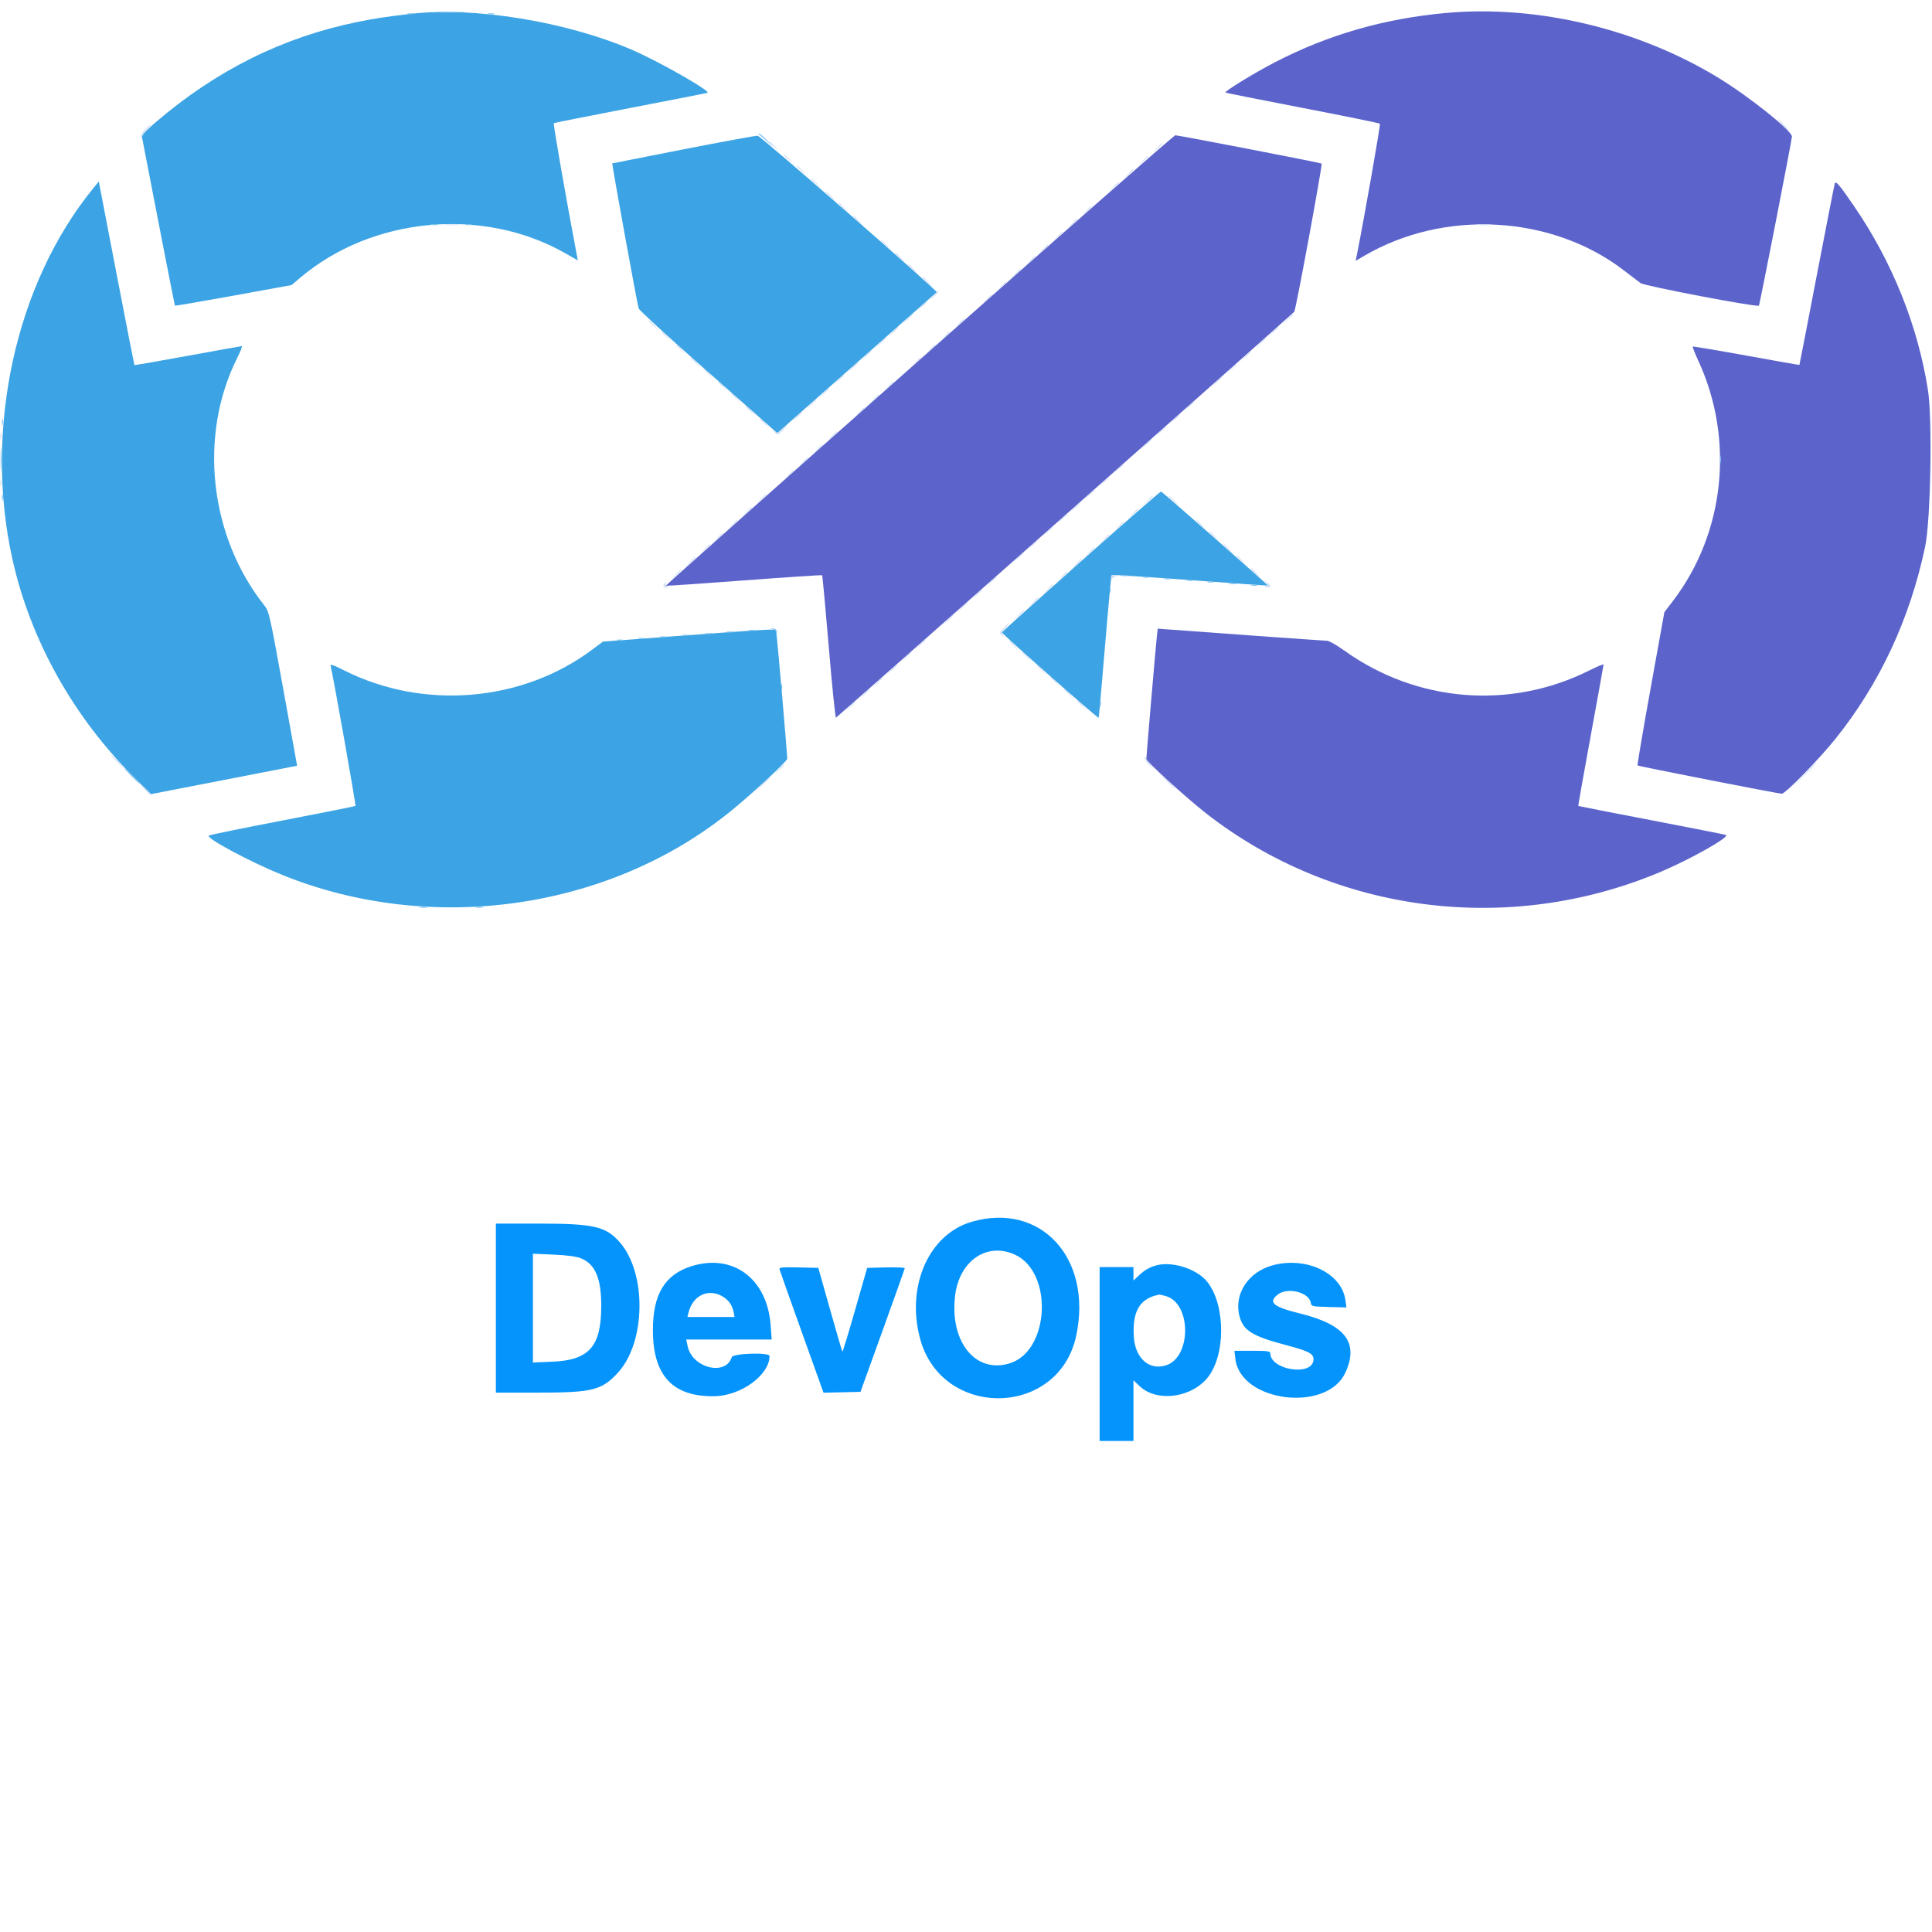
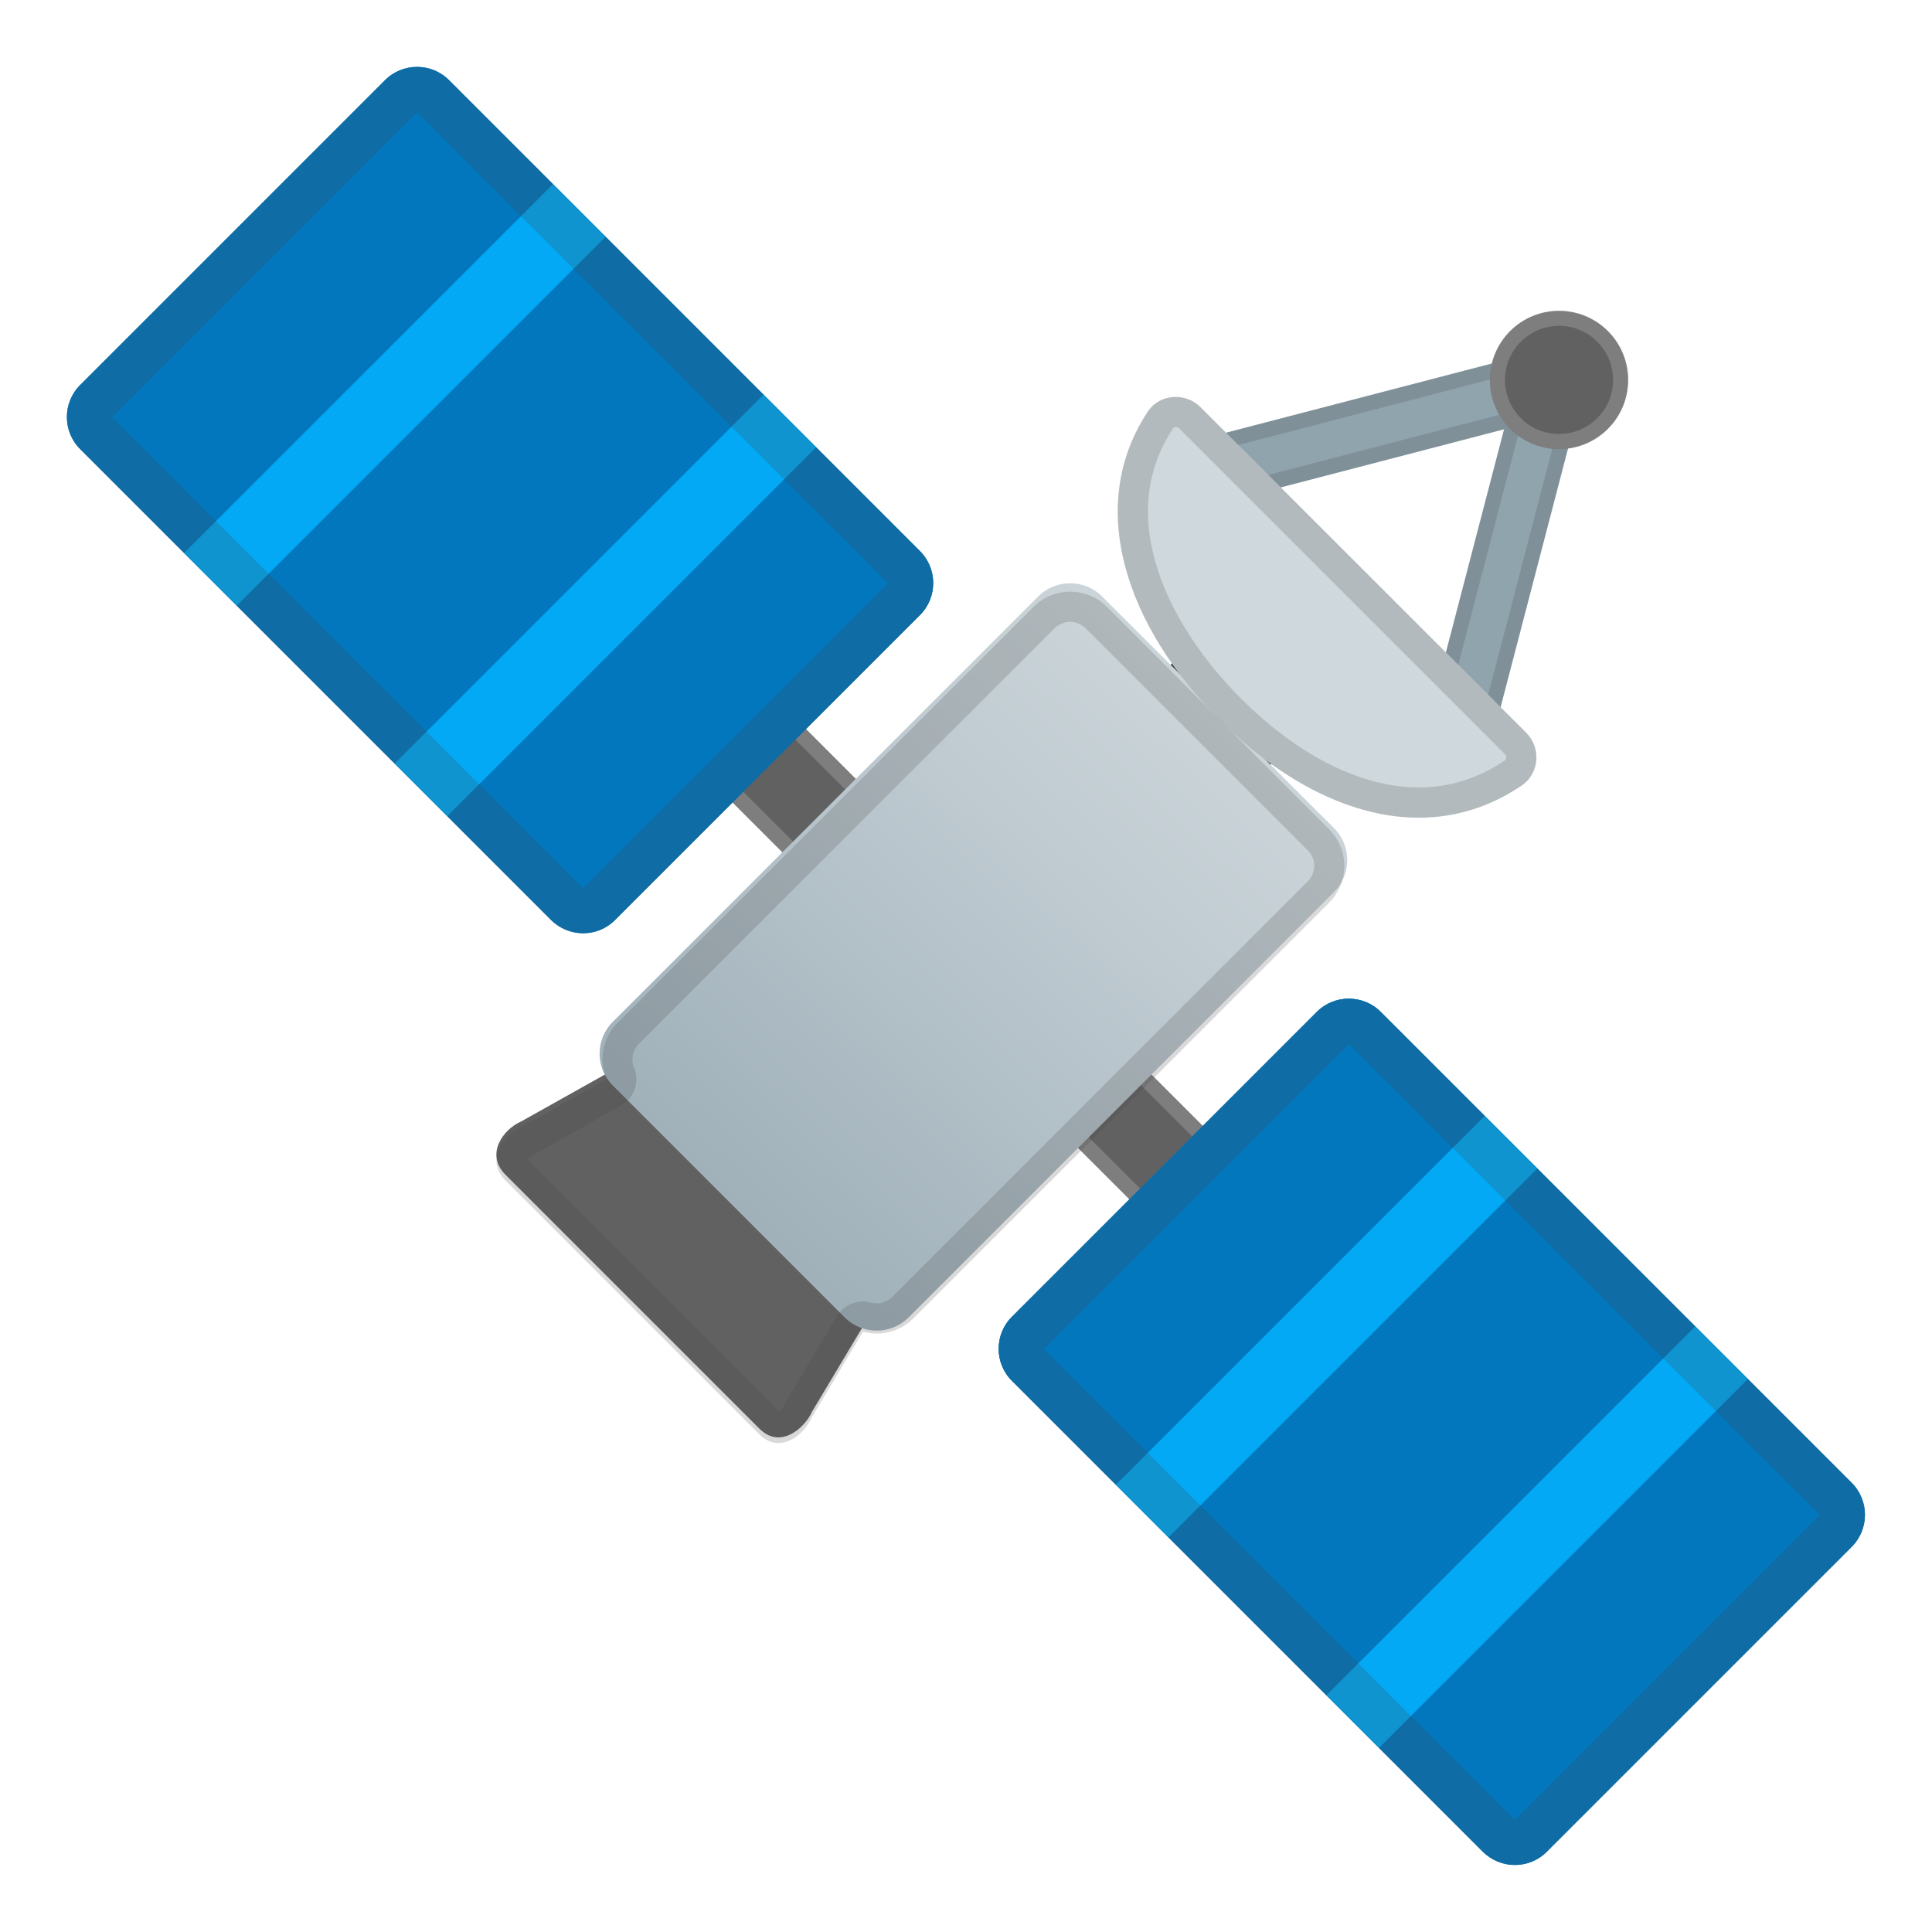
- <svg xmlns="http://www.w3.org/2000/svg" id="svg" version="1.1" width="400" height="400" viewBox="0, 0, 400,400">
-   <g id="svgg">
-     <path id="path0" d="M85.000 2.870 C 79.635 3.502,77.632 3.807,74.000 4.548 C 58.575 7.693,44.799 14.542,32.227 25.315 C 30.026 27.201,29.320 28.001,29.416 28.500 C 31.336 38.550,36.151 63.199,36.211 63.286 C 36.256 63.351,41.710 62.418,48.331 61.213 L 60.369 59.021 62.101 57.550 C 77.028 44.874,100.040 42.739,117.067 52.452 L 119.633 53.916 119.467 53.041 C 117.146 40.798,114.496 25.605,114.663 25.502 C 114.784 25.427,121.922 24.007,130.525 22.346 C 139.128 20.685,146.303 19.282,146.469 19.229 C 147.348 18.947,136.443 12.727,130.833 10.311 C 117.205 4.441,98.057 1.333,85.000 2.870 M141.500 30.917 C 133.433 32.499,126.803 33.807,126.767 33.824 C 126.638 33.885,131.966 63.173,132.232 63.869 C 132.379 64.255,137.825 69.270,144.333 75.012 C 150.842 80.754,157.236 86.402,158.542 87.563 L 160.918 89.675 177.376 75.129 C 186.427 67.128,193.879 60.543,193.936 60.494 C 194.214 60.255,157.486 28.159,156.872 28.104 C 156.484 28.070,149.567 29.336,141.500 30.917 M19.263 39.037 C 3.184 58.784,-3.378 88.870,2.547 115.667 C 6.284 132.566,15.263 148.597,28.104 161.293 L 31.266 164.419 46.390 161.479 L 61.515 158.539 58.631 142.584 C 55.903 127.487,55.695 126.562,54.768 125.398 C 43.337 111.037,41.047 90.123,49.145 74.043 C 49.803 72.736,50.214 71.667,50.057 71.667 C 49.901 71.667,44.851 72.569,38.836 73.671 C 32.820 74.774,27.866 75.636,27.826 75.588 C 27.787 75.540,26.112 66.967,24.104 56.537 L 20.453 37.575 19.263 39.037 M223.833 116.197 C 214.850 124.178,207.473 130.811,207.441 130.937 C 207.376 131.190,227.328 148.799,227.470 148.615 C 227.518 148.552,228.105 141.915,228.774 133.866 C 229.443 125.818,230.065 119.158,230.156 119.066 C 230.248 118.974,237.556 119.441,246.397 120.103 C 255.239 120.764,262.496 121.274,262.525 121.236 C 262.596 121.143,240.672 101.854,240.389 101.760 C 240.267 101.719,232.817 108.216,223.833 116.197 M140.833 131.630 L 124.833 132.837 122.500 134.576 C 108.044 145.349,87.683 147.044,71.341 138.837 C 68.915 137.619,68.314 137.424,68.453 137.899 C 68.873 139.338,73.733 166.712,73.593 166.852 C 73.507 166.937,66.702 168.300,58.469 169.880 C 50.236 171.460,43.377 172.863,43.227 172.999 C 42.616 173.552,51.990 178.556,58.640 181.227 C 89.356 193.564,125.881 188.392,151.038 168.144 C 155.542 164.518,163.000 157.614,163.000 157.069 C 163.000 156.240,161.017 133.263,160.815 131.750 L 160.626 130.333 158.730 130.378 C 157.687 130.403,149.633 130.967,140.833 131.630 " stroke="none" fill="#3ca4e4" fill-rule="evenodd" />
-     <path id="path1" d="M201.167 252.963 C 192.348 255.532,187.611 266.157,190.450 277.000 C 194.882 293.926,219.234 293.550,222.830 276.500 C 226.209 260.475,215.463 248.799,201.167 252.963 M102.667 270.833 L 102.667 288.333 111.417 288.329 C 122.662 288.324,124.570 287.849,127.915 284.220 C 133.726 277.916,133.929 263.591,128.298 257.177 C 125.435 253.917,122.901 253.333,111.597 253.333 L 102.667 253.333 102.667 270.833 M210.190 259.794 C 218.032 263.445,217.333 279.510,209.215 282.206 C 202.082 284.575,196.589 277.905,197.740 268.271 C 198.608 261.001,204.365 257.081,210.190 259.794 M120.259 260.509 C 123.220 261.694,124.483 264.631,124.483 270.333 C 124.483 278.745,122.015 281.592,114.439 281.920 L 110.333 282.097 110.333 270.831 L 110.333 259.566 114.591 259.755 C 117.423 259.881,119.321 260.134,120.259 260.509 M143.133 262.164 C 137.646 263.896,135.188 267.963,135.175 275.333 C 135.158 284.759,139.230 289.177,147.843 289.077 C 153.373 289.013,159.299 284.717,159.330 280.750 C 159.336 279.949,151.759 280.183,151.503 280.991 C 150.246 284.950,143.363 283.258,142.380 278.750 L 142.071 277.333 150.919 277.333 L 159.766 277.333 159.558 274.417 C 158.867 264.740,151.762 259.440,143.133 262.164 M239.500 261.956 C 238.037 262.339,236.971 262.950,235.750 264.105 L 234.667 265.131 234.667 263.732 L 234.667 262.333 231.167 262.333 L 227.667 262.333 227.667 280.333 L 227.667 298.333 231.167 298.333 L 234.667 298.333 234.667 292.052 L 234.667 285.770 235.940 286.981 C 239.688 290.547,247.359 289.285,250.492 284.587 C 254.034 279.274,253.448 268.769,249.386 264.773 C 247.056 262.480,242.480 261.176,239.500 261.956 M263.500 261.965 C 258.404 263.336,255.401 267.966,256.635 272.548 C 257.430 275.501,259.281 276.639,266.321 278.503 C 271.147 279.781,272.089 280.309,271.932 281.647 C 271.541 285.001,263.000 283.602,263.000 280.183 C 263.000 279.748,262.418 279.667,259.287 279.667 L 255.574 279.667 255.774 281.355 C 256.830 290.277,274.657 292.530,278.521 284.230 C 281.411 278.023,278.558 274.265,269.205 271.957 C 263.587 270.571,262.487 269.643,264.545 268.024 C 266.584 266.420,271.082 267.561,271.395 269.761 C 271.495 270.465,271.670 270.504,275.130 270.595 L 278.761 270.690 278.553 269.177 C 277.787 263.587,270.480 260.086,263.500 261.965 M161.390 262.777 C 161.451 263.033,163.525 268.891,166.000 275.794 L 170.500 288.347 174.326 288.257 L 178.153 288.167 182.726 275.500 C 185.241 268.533,187.307 262.716,187.316 262.573 C 187.326 262.429,185.580 262.354,183.436 262.406 L 179.540 262.500 177.036 271.238 C 175.659 276.044,174.477 279.922,174.411 279.855 C 174.344 279.789,173.194 275.856,171.855 271.117 L 169.420 262.500 165.350 262.406 C 162.006 262.329,161.300 262.395,161.390 262.777 M149.310 268.251 C 150.687 268.953,151.585 270.121,151.871 271.583 L 152.083 272.667 147.202 272.667 L 142.321 272.667 142.548 271.760 C 143.409 268.329,146.410 266.772,149.310 268.251 M241.352 268.333 C 246.718 269.824,246.704 281.097,241.334 282.706 C 237.851 283.749,234.995 281.149,234.737 276.700 C 234.431 271.404,236.007 268.809,240.000 268.036 C 240.092 268.018,240.700 268.152,241.352 268.333 " stroke="none" fill="#0494fc" fill-rule="evenodd" />
-     <path id="path2" d="M299.500 2.674 C 286.600 3.827,274.911 7.197,263.833 12.958 C 259.541 15.190,253.470 18.915,253.719 19.164 C 253.790 19.235,260.970 20.665,269.674 22.342 C 278.378 24.020,285.591 25.491,285.702 25.613 C 285.855 25.779,282.393 45.451,280.881 53.010 L 280.682 54.004 282.425 52.981 C 298.891 43.311,321.095 44.491,336.000 55.827 C 337.558 57.013,339.208 58.267,339.667 58.616 C 340.444 59.207,363.788 63.656,364.161 63.284 C 364.331 63.114,371.000 28.961,371.000 28.260 C 371.000 27.078,362.193 20.037,355.879 16.172 C 339.262 5.998,318.346 0.991,299.500 2.674 M190.292 74.597 C 161.394 100.210,137.792 121.214,137.842 121.272 C 137.893 121.331,145.165 120.834,154.003 120.170 C 162.841 119.505,170.135 119.024,170.212 119.101 C 170.289 119.178,170.909 125.862,171.590 133.955 C 172.271 142.047,172.942 148.630,173.080 148.584 C 173.363 148.490,267.480 65.127,267.965 64.542 C 268.294 64.145,273.849 34.059,273.629 33.868 C 273.430 33.696,243.899 27.981,243.333 28.006 C 243.058 28.018,219.190 48.984,190.292 74.597 M379.873 38.000 C 379.775 38.275,378.098 46.825,376.147 57.000 C 374.197 67.175,372.578 75.524,372.550 75.554 C 372.523 75.584,367.572 74.711,361.549 73.616 C 355.526 72.520,350.537 71.685,350.463 71.759 C 350.389 71.834,350.910 73.156,351.622 74.697 C 359.139 90.975,357.108 110.322,346.407 124.367 L 344.586 126.757 341.737 142.544 C 340.169 151.227,338.953 158.397,339.032 158.477 C 339.209 158.654,368.186 164.333,368.913 164.333 C 369.642 164.333,376.641 157.169,379.985 153.000 C 389.176 141.539,395.395 128.227,398.580 113.190 C 399.724 107.793,400.105 86.766,399.167 80.787 C 397.079 67.469,391.806 54.304,383.966 42.833 C 380.823 38.233,380.096 37.375,379.873 38.000 M239.507 131.826 C 239.294 133.715,237.333 156.551,237.333 157.142 C 237.333 157.656,245.707 165.271,249.714 168.400 C 276.281 189.150,312.557 193.782,343.979 180.439 C 350.185 177.803,358.292 173.205,357.332 172.865 C 357.058 172.768,350.083 171.393,341.833 169.810 C 333.583 168.227,326.801 166.902,326.761 166.866 C 326.721 166.829,327.883 160.282,329.344 152.317 C 330.805 144.352,332.000 137.721,332.000 137.581 C 332.000 137.441,330.688 137.986,329.083 138.791 C 312.710 147.013,293.331 145.446,278.307 134.683 C 276.763 133.577,275.186 132.671,274.801 132.669 C 274.250 132.667,246.227 130.664,240.931 130.249 L 239.696 130.152 239.507 131.826 " stroke="none" fill="#5c64cc" fill-rule="evenodd" />
-     <path id="path3" d="M369.000 25.833 C 369.622 26.475,370.206 27.000,370.297 27.000 C 370.389 27.000,369.955 26.475,369.333 25.833 C 368.711 25.192,368.128 24.667,368.036 24.667 C 367.944 24.667,368.378 25.192,369.000 25.833 M30.028 26.804 C 29.421 27.430,29.005 28.143,29.103 28.388 C 29.242 28.736,29.286 28.728,29.307 28.349 C 29.321 28.083,29.813 27.370,30.399 26.766 C 30.985 26.161,31.389 25.667,31.297 25.667 C 31.206 25.667,30.635 26.179,30.028 26.804 M159.333 29.438 C 159.333 29.495,159.821 29.983,160.417 30.521 L 161.500 31.500 160.521 30.417 C 159.608 29.407,159.333 29.180,159.333 29.438 M239.479 30.750 L 238.500 31.833 239.583 30.854 C 240.179 30.316,240.667 29.828,240.667 29.771 C 240.667 29.513,240.392 29.740,239.479 30.750 M162.333 32.104 C 162.333 32.162,162.821 32.649,163.417 33.188 L 164.500 34.167 163.521 33.083 C 162.608 32.074,162.333 31.847,162.333 32.104 M236.479 33.417 L 235.500 34.500 236.583 33.521 C 237.179 32.983,237.667 32.495,237.667 32.438 C 237.667 32.180,237.392 32.407,236.479 33.417 M165.000 34.438 C 165.000 34.495,165.487 34.983,166.083 35.521 L 167.167 36.500 166.188 35.417 C 165.275 34.407,165.000 34.180,165.000 34.438 M233.479 36.083 L 232.500 37.167 233.583 36.188 C 234.179 35.649,234.667 35.162,234.667 35.104 C 234.667 34.847,234.392 35.074,233.479 36.083 M168.000 37.104 C 168.000 37.162,168.487 37.649,169.083 38.188 L 170.167 39.167 169.188 38.083 C 168.275 37.074,168.000 36.847,168.000 37.104 M230.479 38.750 L 229.500 39.833 230.583 38.854 C 231.179 38.316,231.667 37.828,231.667 37.771 C 231.667 37.513,231.392 37.740,230.479 38.750 M171.000 39.771 C 171.000 39.828,171.487 40.316,172.083 40.854 L 173.167 41.833 172.188 40.750 C 171.275 39.740,171.000 39.513,171.000 39.771 M173.667 42.104 C 173.667 42.162,174.154 42.649,174.750 43.188 L 175.833 44.167 174.854 43.083 C 173.942 42.074,173.667 41.847,173.667 42.104 M224.812 43.750 L 223.833 44.833 224.917 43.854 C 225.512 43.316,226.000 42.828,226.000 42.771 C 226.000 42.513,225.725 42.740,224.812 43.750 M176.667 44.771 C 176.667 44.828,177.154 45.316,177.750 45.854 L 178.833 46.833 177.854 45.750 C 176.942 44.740,176.667 44.513,176.667 44.771 M221.812 46.417 L 220.833 47.500 221.917 46.521 C 222.512 45.983,223.000 45.495,223.000 45.438 C 223.000 45.180,222.725 45.407,221.812 46.417 M92.259 46.578 C 93.043 46.648,94.243 46.647,94.925 46.576 C 95.608 46.504,94.967 46.446,93.500 46.448 C 92.033 46.449,91.475 46.507,92.259 46.578 M305.925 46.578 C 306.709 46.648,307.909 46.647,308.592 46.576 C 309.275 46.504,308.633 46.446,307.167 46.448 C 305.700 46.449,305.141 46.507,305.925 46.578 M218.812 49.083 L 217.833 50.167 218.917 49.188 C 219.512 48.649,220.000 48.162,220.000 48.104 C 220.000 47.847,219.725 48.074,218.812 49.083 M182.333 49.771 C 182.333 49.828,182.821 50.316,183.417 50.854 L 184.500 51.833 183.521 50.750 C 182.608 49.740,182.333 49.513,182.333 49.771 M215.812 51.750 L 214.833 52.833 215.917 51.854 C 216.512 51.316,217.000 50.828,217.000 50.771 C 217.000 50.513,216.725 50.740,215.812 51.750 M185.333 52.438 C 185.333 52.495,185.821 52.983,186.417 53.521 L 187.500 54.500 186.521 53.417 C 185.608 52.407,185.333 52.180,185.333 52.438 M213.146 54.083 L 212.167 55.167 213.250 54.188 C 213.846 53.649,214.333 53.162,214.333 53.104 C 214.333 52.847,214.058 53.074,213.146 54.083 M188.000 54.771 C 188.000 54.828,188.487 55.316,189.083 55.854 L 190.167 56.833 189.188 55.750 C 188.275 54.740,188.000 54.513,188.000 54.771 M210.146 56.750 L 209.167 57.833 210.250 56.854 C 210.846 56.316,211.333 55.828,211.333 55.771 C 211.333 55.513,211.058 55.740,210.146 56.750 M191.000 57.438 C 191.000 57.495,191.487 57.983,192.083 58.521 L 193.167 59.500 192.188 58.417 C 191.275 57.407,191.000 57.180,191.000 57.438 M207.146 59.417 L 206.167 60.500 207.250 59.521 C 207.846 58.983,208.333 58.495,208.333 58.438 C 208.333 58.180,208.058 58.407,207.146 59.417 M193.362 61.127 L 192.557 62.167 193.511 61.260 C 194.035 60.761,194.398 60.294,194.316 60.221 C 194.234 60.148,193.805 60.556,193.362 61.127 M204.146 62.083 L 203.167 63.167 204.250 62.188 C 204.846 61.649,205.333 61.162,205.333 61.104 C 205.333 60.847,205.058 61.074,204.146 62.083 M190.812 63.417 L 189.833 64.500 190.917 63.521 C 191.512 62.983,192.000 62.495,192.000 62.438 C 192.000 62.180,191.725 62.407,190.812 63.417 M187.812 66.083 L 186.833 67.167 187.917 66.188 C 188.512 65.649,189.000 65.162,189.000 65.104 C 189.000 64.847,188.725 65.074,187.812 66.083 M266.479 66.083 L 265.500 67.167 266.583 66.188 C 267.179 65.649,267.667 65.162,267.667 65.104 C 267.667 64.847,267.392 65.074,266.479 66.083 M198.479 67.083 L 197.500 68.167 198.583 67.188 C 199.179 66.649,199.667 66.162,199.667 66.104 C 199.667 65.847,199.392 66.074,198.479 67.083 M134.333 66.438 C 134.333 66.495,134.821 66.983,135.417 67.521 L 136.500 68.500 135.521 67.417 C 134.608 66.407,134.333 66.180,134.333 66.438 M184.812 68.750 L 183.833 69.833 184.917 68.854 C 185.512 68.316,186.000 67.828,186.000 67.771 C 186.000 67.513,185.725 67.740,184.812 68.750 M263.479 68.750 L 262.500 69.833 263.583 68.854 C 264.179 68.316,264.667 67.828,264.667 67.771 C 264.667 67.513,264.392 67.740,263.479 68.750 M137.000 68.771 C 137.000 68.828,137.487 69.316,138.083 69.854 L 139.167 70.833 138.188 69.750 C 137.275 68.740,137.000 68.513,137.000 68.771 M195.479 69.750 L 194.500 70.833 195.583 69.854 C 196.179 69.316,196.667 68.828,196.667 68.771 C 196.667 68.513,196.392 68.740,195.479 69.750 M182.146 71.083 L 181.167 72.167 182.250 71.188 C 182.846 70.649,183.333 70.162,183.333 70.104 C 183.333 69.847,183.058 70.074,182.146 71.083 M260.812 71.083 L 259.833 72.167 260.917 71.188 C 261.512 70.649,262.000 70.162,262.000 70.104 C 262.000 69.847,261.725 70.074,260.812 71.083 M140.000 71.438 C 140.000 71.495,140.487 71.983,141.083 72.521 L 142.167 73.500 141.188 72.417 C 140.275 71.407,140.000 71.180,140.000 71.438 M192.479 72.417 L 191.500 73.500 192.583 72.521 C 193.179 71.983,193.667 71.495,193.667 71.438 C 193.667 71.180,193.392 71.407,192.479 72.417 M179.146 73.750 L 178.167 74.833 179.250 73.854 C 179.846 73.316,180.333 72.828,180.333 72.771 C 180.333 72.513,180.058 72.740,179.146 73.750 M257.812 73.750 L 256.833 74.833 257.917 73.854 C 258.512 73.316,259.000 72.828,259.000 72.771 C 259.000 72.513,258.725 72.740,257.812 73.750 M143.000 74.104 C 143.000 74.162,143.487 74.649,144.083 75.188 L 145.167 76.167 144.188 75.083 C 143.275 74.074,143.000 73.847,143.000 74.104 M189.479 75.083 L 188.500 76.167 189.583 75.188 C 190.179 74.649,190.667 74.162,190.667 74.104 C 190.667 73.847,190.392 74.074,189.479 75.083 M176.479 76.083 L 175.500 77.167 176.583 76.188 C 177.179 75.649,177.667 75.162,177.667 75.104 C 177.667 74.847,177.392 75.074,176.479 76.083 M254.812 76.417 L 253.833 77.500 254.917 76.521 C 255.512 75.983,256.000 75.495,256.000 75.438 C 256.000 75.180,255.725 75.407,254.812 76.417 M145.667 76.438 C 145.667 76.495,146.154 76.983,146.750 77.521 L 147.833 78.500 146.854 77.417 C 145.942 76.407,145.667 76.180,145.667 76.438 M173.479 78.750 L 172.500 79.833 173.583 78.854 C 174.179 78.316,174.667 77.828,174.667 77.771 C 174.667 77.513,174.392 77.740,173.479 78.750 M251.812 79.083 L 250.833 80.167 251.917 79.188 C 252.512 78.649,253.000 78.162,253.000 78.104 C 253.000 77.847,252.725 78.074,251.812 79.083 M148.667 79.104 C 148.667 79.162,149.154 79.649,149.750 80.188 L 150.833 81.167 149.854 80.083 C 148.942 79.074,148.667 78.847,148.667 79.104 M183.812 80.083 L 182.833 81.167 183.917 80.188 C 184.512 79.649,185.000 79.162,185.000 79.104 C 185.000 78.847,184.725 79.074,183.812 80.083 M170.479 81.417 L 169.500 82.500 170.583 81.521 C 171.179 80.983,171.667 80.495,171.667 80.438 C 171.667 80.180,171.392 80.407,170.479 81.417 M151.333 81.438 C 151.333 81.495,151.821 81.983,152.417 82.521 L 153.500 83.500 152.521 82.417 C 151.608 81.407,151.333 81.180,151.333 81.438 M180.812 82.750 L 179.833 83.833 180.917 82.854 C 181.512 82.316,182.000 81.828,182.000 81.771 C 182.000 81.513,181.725 81.740,180.812 82.750 M167.812 83.750 L 166.833 84.833 167.917 83.854 C 168.512 83.316,169.000 82.828,169.000 82.771 C 169.000 82.513,168.725 82.740,167.812 83.750 M246.146 84.083 L 245.167 85.167 246.250 84.188 C 246.846 83.649,247.333 83.162,247.333 83.104 C 247.333 82.847,247.058 83.074,246.146 84.083 M154.333 84.104 C 154.333 84.162,154.821 84.649,155.417 85.188 L 156.500 86.167 155.521 85.083 C 154.608 84.074,154.333 83.847,154.333 84.104 M177.812 85.417 L 176.833 86.500 177.917 85.521 C 178.512 84.983,179.000 84.495,179.000 84.438 C 179.000 84.180,178.725 84.407,177.812 85.417 M164.812 86.417 L 163.833 87.500 164.917 86.521 C 165.512 85.983,166.000 85.495,166.000 85.438 C 166.000 85.180,165.725 85.407,164.812 86.417 M243.146 86.750 L 242.167 87.833 243.250 86.854 C 243.846 86.316,244.333 85.828,244.333 85.771 C 244.333 85.513,244.058 85.740,243.146 86.750 M157.333 86.771 C 157.333 86.828,157.821 87.316,158.417 87.854 L 159.500 88.833 158.521 87.750 C 157.608 86.740,157.333 86.513,157.333 86.771 M161.928 88.890 C 161.147 89.672,160.965 89.725,160.436 89.325 C 159.859 88.889,159.859 88.897,160.419 89.509 C 160.994 90.135,161.027 90.126,162.080 89.074 C 162.670 88.483,163.078 88.000,162.986 88.000 C 162.894 88.000,162.418 88.400,161.928 88.890 M240.146 89.417 L 239.167 90.500 240.250 89.521 C 240.846 88.983,241.333 88.495,241.333 88.438 C 241.333 88.180,241.058 88.407,240.146 89.417 M0.077 90.333 C 0.077 90.975,0.146 91.237,0.230 90.917 C 0.314 90.596,0.314 90.071,0.230 89.750 C 0.146 89.429,0.077 89.692,0.077 90.333 M172.146 90.417 L 171.167 91.500 172.250 90.521 C 172.846 89.983,173.333 89.495,173.333 89.438 C 173.333 89.180,173.058 89.407,172.146 90.417 M237.146 92.083 L 236.167 93.167 237.250 92.188 C 237.846 91.649,238.333 91.162,238.333 91.104 C 238.333 90.847,238.058 91.074,237.146 92.083 M169.146 93.083 L 168.167 94.167 169.250 93.188 C 169.846 92.649,170.333 92.162,170.333 92.104 C 170.333 91.847,170.058 92.074,169.146 93.083 M166.146 95.750 L 165.167 96.833 166.250 95.854 C 167.260 94.942,167.487 94.667,167.229 94.667 C 167.172 94.667,166.684 95.154,166.146 95.750 M231.479 97.083 L 230.500 98.167 231.583 97.188 C 232.179 96.649,232.667 96.162,232.667 96.104 C 232.667 95.847,232.392 96.074,231.479 97.083 M163.146 98.417 L 162.167 99.500 163.250 98.521 C 164.260 97.608,164.487 97.333,164.229 97.333 C 164.172 97.333,163.684 97.821,163.146 98.417 M228.479 99.750 L 227.500 100.833 228.583 99.854 C 229.179 99.316,229.667 98.828,229.667 98.771 C 229.667 98.513,229.392 98.740,228.479 99.750 M0.077 100.000 C 0.077 100.642,0.146 100.904,0.230 100.583 C 0.314 100.263,0.314 99.737,0.230 99.417 C 0.146 99.096,0.077 99.358,0.077 100.000 M225.479 102.417 L 224.500 103.500 225.583 102.521 C 226.179 101.983,226.667 101.495,226.667 101.438 C 226.667 101.180,226.392 101.407,225.479 102.417 M157.479 103.417 L 156.500 104.500 157.583 103.521 C 158.593 102.608,158.820 102.333,158.562 102.333 C 158.505 102.333,158.017 102.821,157.479 103.417 M237.479 103.750 L 236.500 104.833 237.583 103.854 C 238.179 103.316,238.667 102.828,238.667 102.771 C 238.667 102.513,238.392 102.740,237.479 103.750 M242.000 102.771 C 242.000 102.828,242.487 103.316,243.083 103.854 L 244.167 104.833 243.188 103.750 C 242.275 102.740,242.000 102.513,242.000 102.771 M222.479 105.083 L 221.500 106.167 222.583 105.188 C 223.179 104.649,223.667 104.162,223.667 104.104 C 223.667 103.847,223.392 104.074,222.479 105.083 M154.479 106.083 L 153.500 107.167 154.583 106.188 C 155.179 105.649,155.667 105.162,155.667 105.104 C 155.667 104.847,155.392 105.074,154.479 106.083 M234.479 106.417 L 233.500 107.500 234.583 106.521 C 235.179 105.983,235.667 105.495,235.667 105.438 C 235.667 105.180,235.392 105.407,234.479 106.417 M219.812 107.417 L 218.833 108.500 219.917 107.521 C 220.512 106.983,221.000 106.495,221.000 106.438 C 221.000 106.180,220.725 106.407,219.812 107.417 M151.479 108.750 L 150.500 109.833 151.583 108.854 C 152.593 107.942,152.820 107.667,152.562 107.667 C 152.505 107.667,152.017 108.154,151.479 108.750 M247.667 107.771 C 247.667 107.828,248.154 108.316,248.750 108.854 L 249.833 109.833 248.854 108.750 C 247.942 107.740,247.667 107.513,247.667 107.771 M231.479 109.083 L 230.500 110.167 231.583 109.188 C 232.179 108.649,232.667 108.162,232.667 108.104 C 232.667 107.847,232.392 108.074,231.479 109.083 M216.812 110.083 L 215.833 111.167 216.917 110.188 C 217.512 109.649,218.000 109.162,218.000 109.104 C 218.000 108.847,217.725 109.074,216.812 110.083 M250.333 110.104 C 250.333 110.162,250.821 110.649,251.417 111.188 L 252.500 112.167 251.521 111.083 C 250.608 110.074,250.333 109.847,250.333 110.104 M148.479 111.417 L 147.500 112.500 148.583 111.521 C 149.179 110.983,149.667 110.495,149.667 110.438 C 149.667 110.180,149.392 110.407,148.479 111.417 M228.479 111.750 L 227.500 112.833 228.583 111.854 C 229.179 111.316,229.667 110.828,229.667 110.771 C 229.667 110.513,229.392 110.740,228.479 111.750 M213.812 112.750 L 212.833 113.833 213.917 112.854 C 214.512 112.316,215.000 111.828,215.000 111.771 C 215.000 111.513,214.725 111.740,213.812 112.750 M145.812 113.750 L 144.833 114.833 145.917 113.854 C 146.512 113.316,147.000 112.828,147.000 112.771 C 147.000 112.513,146.725 112.740,145.812 113.750 M253.333 112.771 C 253.333 112.828,253.821 113.316,254.417 113.854 L 255.500 114.833 254.521 113.750 C 253.608 112.740,253.333 112.513,253.333 112.771 M225.479 114.417 L 224.500 115.500 225.583 114.521 C 226.179 113.983,226.667 113.495,226.667 113.438 C 226.667 113.180,226.392 113.407,225.479 114.417 M210.812 115.417 L 209.833 116.500 210.917 115.521 C 211.512 114.983,212.000 114.495,212.000 114.438 C 212.000 114.180,211.725 114.407,210.812 115.417 M256.000 115.104 C 256.000 115.162,256.487 115.649,257.083 116.188 L 258.167 117.167 257.188 116.083 C 256.275 115.074,256.000 114.847,256.000 115.104 M142.812 116.417 L 141.833 117.500 142.917 116.521 C 143.926 115.608,144.153 115.333,143.896 115.333 C 143.838 115.333,143.351 115.821,142.812 116.417 M222.649 116.917 L 221.500 118.167 222.750 117.018 C 223.913 115.949,224.153 115.667,223.899 115.667 C 223.843 115.667,223.281 116.229,222.649 116.917 M259.000 117.771 C 259.000 117.828,259.487 118.316,260.083 118.854 L 261.167 119.833 260.188 118.750 C 259.275 117.740,259.000 117.513,259.000 117.771 M139.812 119.083 L 138.833 120.167 139.917 119.188 C 140.926 118.275,141.153 118.000,140.896 118.000 C 140.838 118.000,140.351 118.487,139.812 119.083 M219.812 119.417 L 218.833 120.500 219.917 119.521 C 220.512 118.983,221.000 118.495,221.000 118.438 C 221.000 118.180,220.725 118.407,219.812 119.417 M230.005 119.583 C 230.008 119.954,230.100 120.029,230.255 119.789 C 230.390 119.581,230.800 119.336,231.167 119.244 C 231.678 119.116,231.619 119.068,230.917 119.039 C 230.249 119.011,230.001 119.159,230.005 119.583 M205.146 120.417 L 204.167 121.500 205.250 120.521 C 205.846 119.983,206.333 119.495,206.333 119.438 C 206.333 119.180,206.058 119.407,205.146 120.417 M262.108 120.554 C 262.698 121.252,262.698 121.280,262.108 121.432 C 261.620 121.558,261.648 121.597,262.250 121.628 C 262.662 121.649,263.000 121.540,263.000 121.385 C 263.000 121.230,262.662 120.818,262.250 120.468 L 261.500 119.833 262.108 120.554 M137.556 120.889 C 137.112 121.333,137.350 121.666,138.083 121.628 C 138.654 121.599,138.693 121.553,138.246 121.436 C 137.923 121.352,137.744 121.144,137.849 120.975 C 138.069 120.618,137.881 120.563,137.556 120.889 M216.812 122.083 L 215.833 123.167 216.917 122.188 C 217.512 121.649,218.000 121.162,218.000 121.104 C 218.000 120.847,217.725 121.074,216.812 122.083 M202.146 123.083 L 201.167 124.167 202.250 123.188 C 202.846 122.649,203.333 122.162,203.333 122.104 C 203.333 121.847,203.058 122.074,202.146 123.083 M213.812 124.750 L 212.833 125.833 213.917 124.854 C 214.512 124.316,215.000 123.828,215.000 123.771 C 215.000 123.513,214.725 123.740,213.812 124.750 M199.146 125.750 L 198.167 126.833 199.250 125.854 C 199.846 125.316,200.333 124.828,200.333 124.771 C 200.333 124.513,200.058 124.740,199.146 125.750 M210.812 127.417 L 209.833 128.500 210.917 127.521 C 211.512 126.983,212.000 126.495,212.000 126.438 C 212.000 126.180,211.725 126.407,210.812 127.417 M196.146 128.417 L 195.167 129.500 196.250 128.521 C 196.846 127.983,197.333 127.495,197.333 127.438 C 197.333 127.180,197.058 127.407,196.146 128.417 M207.829 130.005 C 206.889 130.986,206.881 131.023,207.498 131.588 C 208.100 132.139,208.109 132.138,207.681 131.571 C 207.288 131.051,207.351 130.852,208.178 129.988 C 208.699 129.445,209.050 129.000,208.958 129.000 C 208.866 129.000,208.358 129.452,207.829 130.005 M190.479 133.417 L 189.500 134.500 190.583 133.521 C 191.179 132.983,191.667 132.495,191.667 132.438 C 191.667 132.180,191.392 132.407,190.479 133.417 M209.000 132.771 C 209.000 132.828,209.487 133.316,210.083 133.854 L 211.167 134.833 210.188 133.750 C 209.275 132.740,209.000 132.513,209.000 132.771 M187.479 136.083 L 186.500 137.167 187.583 136.188 C 188.179 135.649,188.667 135.162,188.667 135.104 C 188.667 134.847,188.392 135.074,187.479 136.083 M211.667 135.104 C 211.667 135.162,212.154 135.649,212.750 136.188 L 213.833 137.167 212.854 136.083 C 211.942 135.074,211.667 134.847,211.667 135.104 M184.479 138.750 L 183.500 139.833 184.583 138.854 C 185.179 138.316,185.667 137.828,185.667 137.771 C 185.667 137.513,185.392 137.740,184.479 138.750 M214.667 137.771 C 214.667 137.828,215.154 138.316,215.750 138.854 L 216.833 139.833 215.854 138.750 C 214.942 137.740,214.667 137.513,214.667 137.771 M217.333 140.104 C 217.333 140.162,217.821 140.649,218.417 141.188 L 219.500 142.167 218.521 141.083 C 217.608 140.074,217.333 139.847,217.333 140.104 M181.479 141.417 L 180.500 142.500 181.583 141.521 C 182.179 140.983,182.667 140.495,182.667 140.438 C 182.667 140.180,182.392 140.407,181.479 141.417 M178.812 143.750 L 177.833 144.833 178.917 143.854 C 179.512 143.316,180.000 142.828,180.000 142.771 C 180.000 142.513,179.725 142.740,178.812 143.750 M220.333 142.771 C 220.333 142.828,220.821 143.316,221.417 143.854 L 222.500 144.833 221.521 143.750 C 220.608 142.740,220.333 142.513,220.333 142.771 M223.000 145.104 C 223.000 145.162,223.487 145.649,224.083 146.188 L 225.167 147.167 224.188 146.083 C 223.275 145.074,223.000 144.847,223.000 145.104 M175.812 146.417 L 174.833 147.500 175.917 146.521 C 176.512 145.983,177.000 145.495,177.000 145.438 C 177.000 145.180,176.725 145.407,175.812 146.417 M24.167 157.667 C 24.883 158.400,25.544 159.000,25.635 159.000 C 25.727 159.000,25.216 158.400,24.500 157.667 C 23.784 156.933,23.123 156.333,23.031 156.333 C 22.940 156.333,23.451 156.933,24.167 157.667 M237.026 157.021 C 237.012 157.308,237.487 157.983,238.083 158.521 L 239.167 159.500 238.292 158.500 C 237.810 157.950,237.335 157.275,237.235 157.000 C 237.078 156.569,237.049 156.572,237.026 157.021 M372.993 160.917 L 370.167 163.833 373.083 161.007 C 375.792 158.383,376.152 158.000,375.909 158.000 C 375.859 158.000,374.547 159.313,372.993 160.917 M161.146 159.417 L 160.167 160.500 161.250 159.521 C 161.846 158.983,162.333 158.495,162.333 158.438 C 162.333 158.180,162.058 158.407,161.146 159.417 M241.500 161.667 C 242.403 162.583,243.217 163.333,243.308 163.333 C 243.400 163.333,242.736 162.583,241.833 161.667 C 240.930 160.750,240.117 160.000,240.025 160.000 C 239.933 160.000,240.597 160.750,241.500 161.667 M157.487 162.750 L 155.833 164.500 157.583 162.846 C 158.546 161.936,159.333 161.149,159.333 161.096 C 159.333 160.847,159.025 161.124,157.487 162.750 M30.000 163.500 C 30.622 164.142,31.206 164.667,31.297 164.667 C 31.389 164.667,30.955 164.142,30.333 163.500 C 29.711 162.858,29.128 162.333,29.036 162.333 C 28.944 162.333,29.378 162.858,30.000 163.500 " stroke="none" fill="#cedcf4" fill-rule="evenodd" />
-     <path id="path4" d="M90.917 2.581 C 92.246 2.644,94.421 2.644,95.750 2.581 C 97.079 2.518,95.992 2.466,93.333 2.466 C 90.675 2.466,89.587 2.518,90.917 2.581 M84.417 2.896 C 84.737 2.980,85.262 2.980,85.583 2.896 C 85.904 2.813,85.642 2.744,85.000 2.744 C 84.358 2.744,84.096 2.813,84.417 2.896 M101.083 2.896 C 101.404 2.980,101.929 2.980,102.250 2.896 C 102.571 2.813,102.308 2.744,101.667 2.744 C 101.025 2.744,100.763 2.813,101.083 2.896 M157.033 27.750 C 157.112 27.796,157.850 28.433,158.672 29.167 L 160.167 30.500 158.849 29.083 C 158.124 28.304,157.387 27.667,157.210 27.667 C 157.033 27.667,156.954 27.704,157.033 27.750 M89.254 46.569 C 89.669 46.649,90.269 46.646,90.587 46.562 C 90.906 46.479,90.567 46.414,89.833 46.417 C 89.100 46.421,88.839 46.489,89.254 46.569 M96.417 46.563 C 96.737 46.647,97.263 46.647,97.583 46.563 C 97.904 46.479,97.642 46.411,97.000 46.411 C 96.358 46.411,96.096 46.479,96.417 46.563 M0.411 87.333 C 0.411 87.975,0.479 88.237,0.563 87.917 C 0.647 87.596,0.647 87.071,0.563 86.750 C 0.479 86.429,0.411 86.692,0.411 87.333 M0.127 95.167 C 0.128 97.367,0.182 98.223,0.247 97.070 C 0.312 95.917,0.312 94.117,0.246 93.070 C 0.180 92.023,0.127 92.967,0.127 95.167 M356.084 95.167 C 356.088 95.900,356.156 96.161,356.236 95.746 C 356.315 95.331,356.312 94.731,356.229 94.413 C 356.146 94.094,356.080 94.433,356.084 95.167 M0.411 103.000 C 0.411 103.642,0.479 103.904,0.563 103.583 C 0.647 103.263,0.647 102.737,0.563 102.417 C 0.479 102.096,0.411 102.358,0.411 103.000 M232.254 119.236 C 232.669 119.315,233.269 119.312,233.587 119.229 C 233.906 119.146,233.567 119.080,232.833 119.084 C 232.100 119.088,231.839 119.156,232.254 119.236 M236.750 119.563 C 237.071 119.647,237.596 119.647,237.917 119.563 C 238.237 119.479,237.975 119.411,237.333 119.411 C 236.692 119.411,236.429 119.479,236.750 119.563 M241.083 119.896 C 241.404 119.980,241.929 119.980,242.250 119.896 C 242.571 119.813,242.308 119.744,241.667 119.744 C 241.025 119.744,240.762 119.813,241.083 119.896 M245.750 120.230 C 246.071 120.314,246.596 120.314,246.917 120.230 C 247.237 120.146,246.975 120.077,246.333 120.077 C 245.692 120.077,245.429 120.146,245.750 120.230 M250.083 120.563 C 250.404 120.647,250.929 120.647,251.250 120.563 C 251.571 120.479,251.308 120.411,250.667 120.411 C 250.025 120.411,249.762 120.479,250.083 120.563 M254.587 120.902 C 255.002 120.982,255.602 120.979,255.921 120.896 C 256.239 120.812,255.900 120.747,255.167 120.751 C 254.433 120.754,254.173 120.823,254.587 120.902 M229.744 122.000 C 229.744 122.642,229.813 122.904,229.896 122.583 C 229.980 122.263,229.980 121.737,229.896 121.417 C 229.813 121.096,229.744 121.358,229.744 122.000 M259.083 121.230 C 259.404 121.314,259.929 121.314,260.250 121.230 C 260.571 121.146,260.308 121.077,259.667 121.077 C 259.025 121.077,258.762 121.146,259.083 121.230 M159.896 130.216 C 160.297 130.303,160.692 130.667,160.774 131.026 C 160.889 131.532,160.912 131.509,160.878 130.922 C 160.845 130.367,160.613 130.152,160.000 130.112 C 159.306 130.067,159.289 130.084,159.896 130.216 M155.083 130.563 C 155.404 130.647,155.929 130.647,156.250 130.563 C 156.571 130.479,156.308 130.411,155.667 130.411 C 155.025 130.411,154.762 130.479,155.083 130.563 M150.587 130.902 C 151.002 130.982,151.602 130.979,151.921 130.896 C 152.239 130.812,151.900 130.747,151.167 130.751 C 150.433 130.754,150.173 130.823,150.587 130.902 M146.083 131.230 C 146.404 131.314,146.929 131.314,147.250 131.230 C 147.571 131.146,147.308 131.077,146.667 131.077 C 146.025 131.077,145.762 131.146,146.083 131.230 M141.417 131.563 C 141.737 131.647,142.262 131.647,142.583 131.563 C 142.904 131.479,142.642 131.411,142.000 131.411 C 141.358 131.411,141.096 131.479,141.417 131.563 M136.750 131.896 C 137.071 131.980,137.596 131.980,137.917 131.896 C 138.237 131.813,137.975 131.744,137.333 131.744 C 136.692 131.744,136.429 131.813,136.750 131.896 M132.254 132.236 C 132.669 132.315,133.269 132.312,133.587 132.229 C 133.906 132.146,133.567 132.080,132.833 132.084 C 132.100 132.088,131.839 132.156,132.254 132.236 M127.750 132.563 C 128.071 132.647,128.596 132.647,128.917 132.563 C 129.237 132.479,128.975 132.411,128.333 132.411 C 127.692 132.411,127.429 132.479,127.750 132.563 M161.744 142.333 C 161.744 142.975,161.813 143.237,161.896 142.917 C 161.980 142.596,161.980 142.071,161.896 141.750 C 161.813 141.429,161.744 141.692,161.744 142.333 M227.744 145.667 C 227.744 146.308,227.813 146.571,227.896 146.250 C 227.980 145.929,227.980 145.404,227.896 145.083 C 227.813 144.762,227.744 145.025,227.744 145.667 M27.167 160.667 C 28.070 161.583,28.883 162.333,28.975 162.333 C 29.067 162.333,28.403 161.583,27.500 160.667 C 26.597 159.750,25.783 159.000,25.692 159.000 C 25.600 159.000,26.264 159.750,27.167 160.667 M86.917 187.902 C 87.329 187.981,88.004 187.981,88.417 187.902 C 88.829 187.822,88.492 187.757,87.667 187.757 C 86.842 187.757,86.504 187.822,86.917 187.902 M98.587 187.902 C 99.002 187.982,99.602 187.979,99.921 187.896 C 100.239 187.812,99.900 187.747,99.167 187.751 C 98.433 187.754,98.173 187.823,98.587 187.902 " stroke="none" fill="#86c5ef" fill-rule="evenodd" />
+ <svg xmlns="http://www.w3.org/2000/svg" width="128" height="128" style="enable-background:new 0 0 128 128;">
+   <g>
+     <path d="M50.31,94.65L33.5,77.84c-1.39-1.39-0.14-3.03,1.01-3.53l9.85-5.52l15.16,15.16l-5.71,9.56 C53.29,94.66,51.68,96.03,50.31,94.65z" style="fill:#616161;" />
+     <rect height="49.28" style="fill:#616161;" transform="matrix(0.7071 -0.7071 0.7071 0.7071 -26.4182 64.1135)" width="6.88" x="60.74" y="39.3" />
+     <g style="opacity:0.2;">
+       <path d="M49.19,45.5l33.44,33.44l-3.45,3.45L45.74,48.95L49.19,45.5 M49.19,44.09l-4.86,4.86L79.18,83.8 l4.86-4.86L49.19,44.09L49.19,44.09z" style="fill:#EEEEEE;" />
+     </g>
+     <g>
+       <polygon points="94.6,47.81 98.9,48.84 104.78,26.28 100.48,25.25 " style="fill:#90A4AE;" />
+       <polygon points="80.28,33.48 79.25,29.18 101.81,23.31 102.84,27.61 " style="fill:#90A4AE;" />
+     </g>
+     <g style="opacity:0.2;">
+       <g>
+         <path d="M101.2,26.45l2.35,0.56l-5.37,20.62l-2.35-0.56L101.2,26.45 M100.48,25.25L94.6,47.81l4.3,1.03 l5.88-22.56L100.48,25.25L100.48,25.25z" style="fill:#424242;" />
+         <path d="M101.07,24.53l0.56,2.35l-20.62,5.37l-0.56-2.35L101.07,24.53 M101.81,23.31l-22.56,5.88 l1.03,4.3l22.56-5.88L101.81,23.31L101.81,23.31z" style="fill:#424242;" />
+       </g>
+     </g>
+     <rect height="13.94" style="fill:#424242;" transform="matrix(-0.7071 -0.7071 0.7071 -0.7071 108.9613 136.1976)" width="9.36" x="78.01" y="38.56" />
+     <linearGradient id="SVGID_1_" gradientTransform="matrix(-1 0 0 1 128.835 0)" gradientUnits="userSpaceOnUse" x1="89.984" x2="44.117" y1="90.321" y2="42.16">
+       <stop offset="1.652644e-03" style="stop-color:#90A4AE" />
+       <stop offset="0.217" style="stop-color:#A0B1BA" />
+       <stop offset="0.724" style="stop-color:#C2CDD3" />
+       <stop offset="1" style="stop-color:#CFD8DC" />
+     </linearGradient>
+     <path d="M40.61,71.93l15.35,15.35c1.17,1.17,3.07,1.17,4.24,0l28.18-28.18 c1.17-1.17,1.17-3.07,0-4.24L73.02,39.52c-1.17-1.17-3.07-1.17-4.24,0L40.61,67.69C39.43,68.86,39.43,70.76,40.61,71.93z" style="fill:url(#SVGID_1_);" />
+     <g>
+       <path d="M98.24,122.68l-31.2-31.2c-1.17-1.17-1.17-3.07,0-4.24l20.2-20.2c1.17-1.17,3.07-1.17,4.24,0 l31.2,31.2c1.17,1.17,1.17,3.07,0,4.24l-20.2,20.2C101.32,123.85,99.42,123.85,98.24,122.68z" style="fill:#0277BD;" />
+       <g>
+         <rect height="34.56" style="fill:#81D4FA;" transform="matrix(-0.7071 -0.7071 0.7071 -0.7071 101.837 245.8564)" width="4.93" x="99.37" y="84.56" />
+         <rect height="34.56" style="fill:#81D4FA;" transform="matrix(-0.7071 -0.7071 0.7071 -0.7071 87.8924 212.1909)" width="4.93" x="85.43" y="70.61" />
+       </g>
+     </g>
+     <g>
+       <path d="M36.51,60.95l-31.2-31.2c-1.17-1.17-1.17-3.07,0-4.24l20.2-20.2c1.17-1.17,3.07-1.17,4.24,0 l31.2,31.2c1.17,1.17,1.17,3.07,0,4.24l-20.2,20.2C39.59,62.12,37.69,62.12,36.51,60.95z" style="fill:#0277BD;" />
+       <g>
+         <rect height="34.56" style="fill:#81D4FA;" transform="matrix(-0.7071 -0.7071 0.7071 -0.7071 40.1076 96.8284)" width="4.93" x="37.64" y="22.83" />
+         <rect height="34.56" style="fill:#81D4FA;" transform="matrix(-0.7071 -0.7071 0.7071 -0.7071 26.163 63.163)" width="4.93" x="23.7" y="8.88" />
+       </g>
+     </g>
+     <path d="M101.11,48.54c1,1,0.88,2.69-0.29,3.49c-6.22,4.23-13.81,1.87-20.02-4.34 c-6.2-6.2-8.91-14.12-4.77-20.41c0.78-1.19,2.49-1.31,3.5-0.31L101.11,48.54z" style="fill:#CFD8DC;" />
+     <path d="M98.24,122.68l-31.2-31.2c-1.17-1.17-1.17-3.07,0-4.24l20.2-20.2c1.17-1.17,3.07-1.17,4.24,0 l31.2,31.2c1.17,1.17,1.17,3.07,0,4.24l-20.2,20.2C101.32,123.85,99.42,123.85,98.24,122.68z" style="fill:#0277BD;" />
+     <g>
+       <rect height="34.56" style="fill:#03A9F4;" transform="matrix(-0.7071 -0.7071 0.7071 -0.7071 101.837 245.8564)" width="4.93" x="99.37" y="84.56" />
+       <rect height="34.56" style="fill:#03A9F4;" transform="matrix(-0.7071 -0.7071 0.7071 -0.7071 87.8924 212.1909)" width="4.93" x="85.43" y="70.61" />
+     </g>
+     <path d="M36.51,60.95l-31.2-31.2c-1.17-1.17-1.17-3.07,0-4.24l20.2-20.2c1.17-1.17,3.07-1.17,4.24,0 l31.2,31.2c1.17,1.17,1.17,3.07,0,4.24l-20.2,20.2C39.59,62.12,37.69,62.12,36.51,60.95z" style="fill:#0277BD;" />
+     <g>
+       <rect height="34.56" style="fill:#03A9F4;" transform="matrix(-0.7071 -0.7071 0.7071 -0.7071 40.1076 96.8284)" width="4.93" x="37.64" y="22.83" />
+       <rect height="34.56" style="fill:#03A9F4;" transform="matrix(-0.7071 -0.7071 0.7071 -0.7071 26.163 63.163)" width="4.93" x="23.7" y="8.88" />
+     </g>
+     <g style="opacity:0.2;">
+       <path d="M89.36,69.17l31.2,31.2l-20.2,20.2l-31.2-31.2L89.36,69.17C89.36,69.17,89.36,69.17,89.36,69.17 M89.36,66.17c-0.77,0-1.54,0.29-2.12,0.88l-20.2,20.2c-1.17,1.17-1.17,3.07,0,4.24l31.2,31.2c0.59,0.59,1.35,0.88,2.12,0.88 c0.77,0,1.54-0.29,2.12-0.88l20.2-20.2c1.17-1.17,1.17-3.07,0-4.24l-31.2-31.2C90.9,66.46,90.13,66.17,89.36,66.17L89.36,66.17z" style="fill:#424242;" />
+     </g>
+     <g style="opacity:0.2;">
+       <path d="M27.63,7.44l31.2,31.2l-20.2,20.2l-31.2-31.2L27.63,7.44C27.63,7.44,27.63,7.44,27.63,7.44 M27.63,4.44c-0.77,0-1.54,0.29-2.12,0.88l-20.2,20.2c-1.17,1.17-1.17,3.07,0,4.24l31.2,31.2c0.59,0.59,1.35,0.88,2.12,0.88 c0.77,0,1.54-0.29,2.12-0.88l20.2-20.2c1.17-1.17,1.17-3.07,0-4.24l-31.2-31.2C29.17,4.73,28.4,4.44,27.63,4.44L27.63,4.44z" style="fill:#424242;" />
+     </g>
+     <g style="opacity:0.2;">
+       <path d="M70.9,41.2c0.38,0,0.75,0.15,1.02,0.42l14.73,14.73c0.56,0.56,0.56,1.47,0,2.03L59.09,85.94 c-0.26,0.26-0.62,0.41-1,0.41c-0.13,0-0.27-0.02-0.4-0.05c-0.17-0.05-0.35-0.07-0.52-0.07c-0.69,0-1.35,0.36-1.72,0.97l-3.38,5.66 c-0.04,0.07-0.08,0.15-0.12,0.23c-0.07,0.16-0.21,0.33-0.33,0.43l-16.7-16.7c0.08-0.11,0.23-0.24,0.37-0.3 c0.06-0.03,0.12-0.06,0.18-0.09l5.67-3.18c0.88-0.5,1.26-1.58,0.87-2.51c-0.22-0.54-0.1-1.16,0.31-1.57l27.56-27.56 C70.16,41.35,70.52,41.2,70.9,41.2 M70.9,39.2c-0.88,0-1.76,0.34-2.43,1.01L40.92,67.76c-1.01,1.01-1.26,2.5-0.74,3.75l-5.67,3.18 c-1.15,0.5-2.4,2.14-1.01,3.53l16.81,16.81c0.41,0.41,0.84,0.58,1.26,0.58c0.98,0,1.87-0.91,2.22-1.72l3.38-5.66 c0.3,0.08,0.61,0.12,0.92,0.12c0.87,0,1.74-0.33,2.41-0.99L88.06,59.8c1.34-1.34,1.34-3.52,0-4.86L73.33,40.2 C72.66,39.53,71.78,39.2,70.9,39.2L70.9,39.2z" style="fill:#424242;" />
+     </g>
+     <g style="opacity:0.2;">
+       <path d="M77.9,28.3c0.05,0,0.15,0.01,0.23,0.09L99.7,49.96c0.1,0.1,0.1,0.21,0.09,0.26 c-0.01,0.11-0.07,0.15-0.09,0.16c-1.75,1.19-3.66,1.79-5.7,1.79c-3.79,0-7.98-2.09-11.78-5.89c-4.75-4.75-8.43-11.95-4.51-17.89 C77.75,28.33,77.81,28.3,77.9,28.3 M77.9,26.3c-0.72,0-1.43,0.33-1.86,0.99c-4.14,6.28-1.43,14.21,4.77,20.41 c4.06,4.06,8.72,6.48,13.19,6.48c2.36,0,4.68-0.67,6.83-2.14c1.17-0.8,1.29-2.49,0.29-3.49L79.54,26.98 C79.09,26.52,78.49,26.3,77.9,26.3L77.9,26.3z" style="fill:#424242;" />
+     </g>
+     <ellipse cx="103.29" cy="25.17" rx="4.58" ry="4.58" style="fill:#616161;" transform="matrix(0.7071 -0.7071 0.7071 0.7071 12.4547 80.4119)" />
+     <g style="opacity:0.2;">
+       <path d="M103.29,21.59c0.96,0,1.86,0.37,2.53,1.05c0.68,0.68,1.05,1.58,1.05,2.53s-0.37,1.86-1.05,2.53 c-0.68,0.68-1.58,1.05-2.53,1.05c-0.96,0-1.86-0.37-2.53-1.05c-0.68-0.68-1.05-1.58-1.05-2.53s0.37-1.86,1.05-2.53 C101.44,21.96,102.34,21.59,103.29,21.59 M103.29,20.59c-1.17,0-2.35,0.45-3.24,1.34c-1.79,1.79-1.79,4.69,0,6.48 c0.9,0.9,2.07,1.34,3.24,1.34c1.17,0,2.35-0.45,3.24-1.34c1.79-1.79,1.79-4.69,0-6.48C105.64,21.03,104.47,20.59,103.29,20.59 L103.29,20.59z" style="fill:#EEEEEE;" />
+     </g>
  </g>
</svg>
